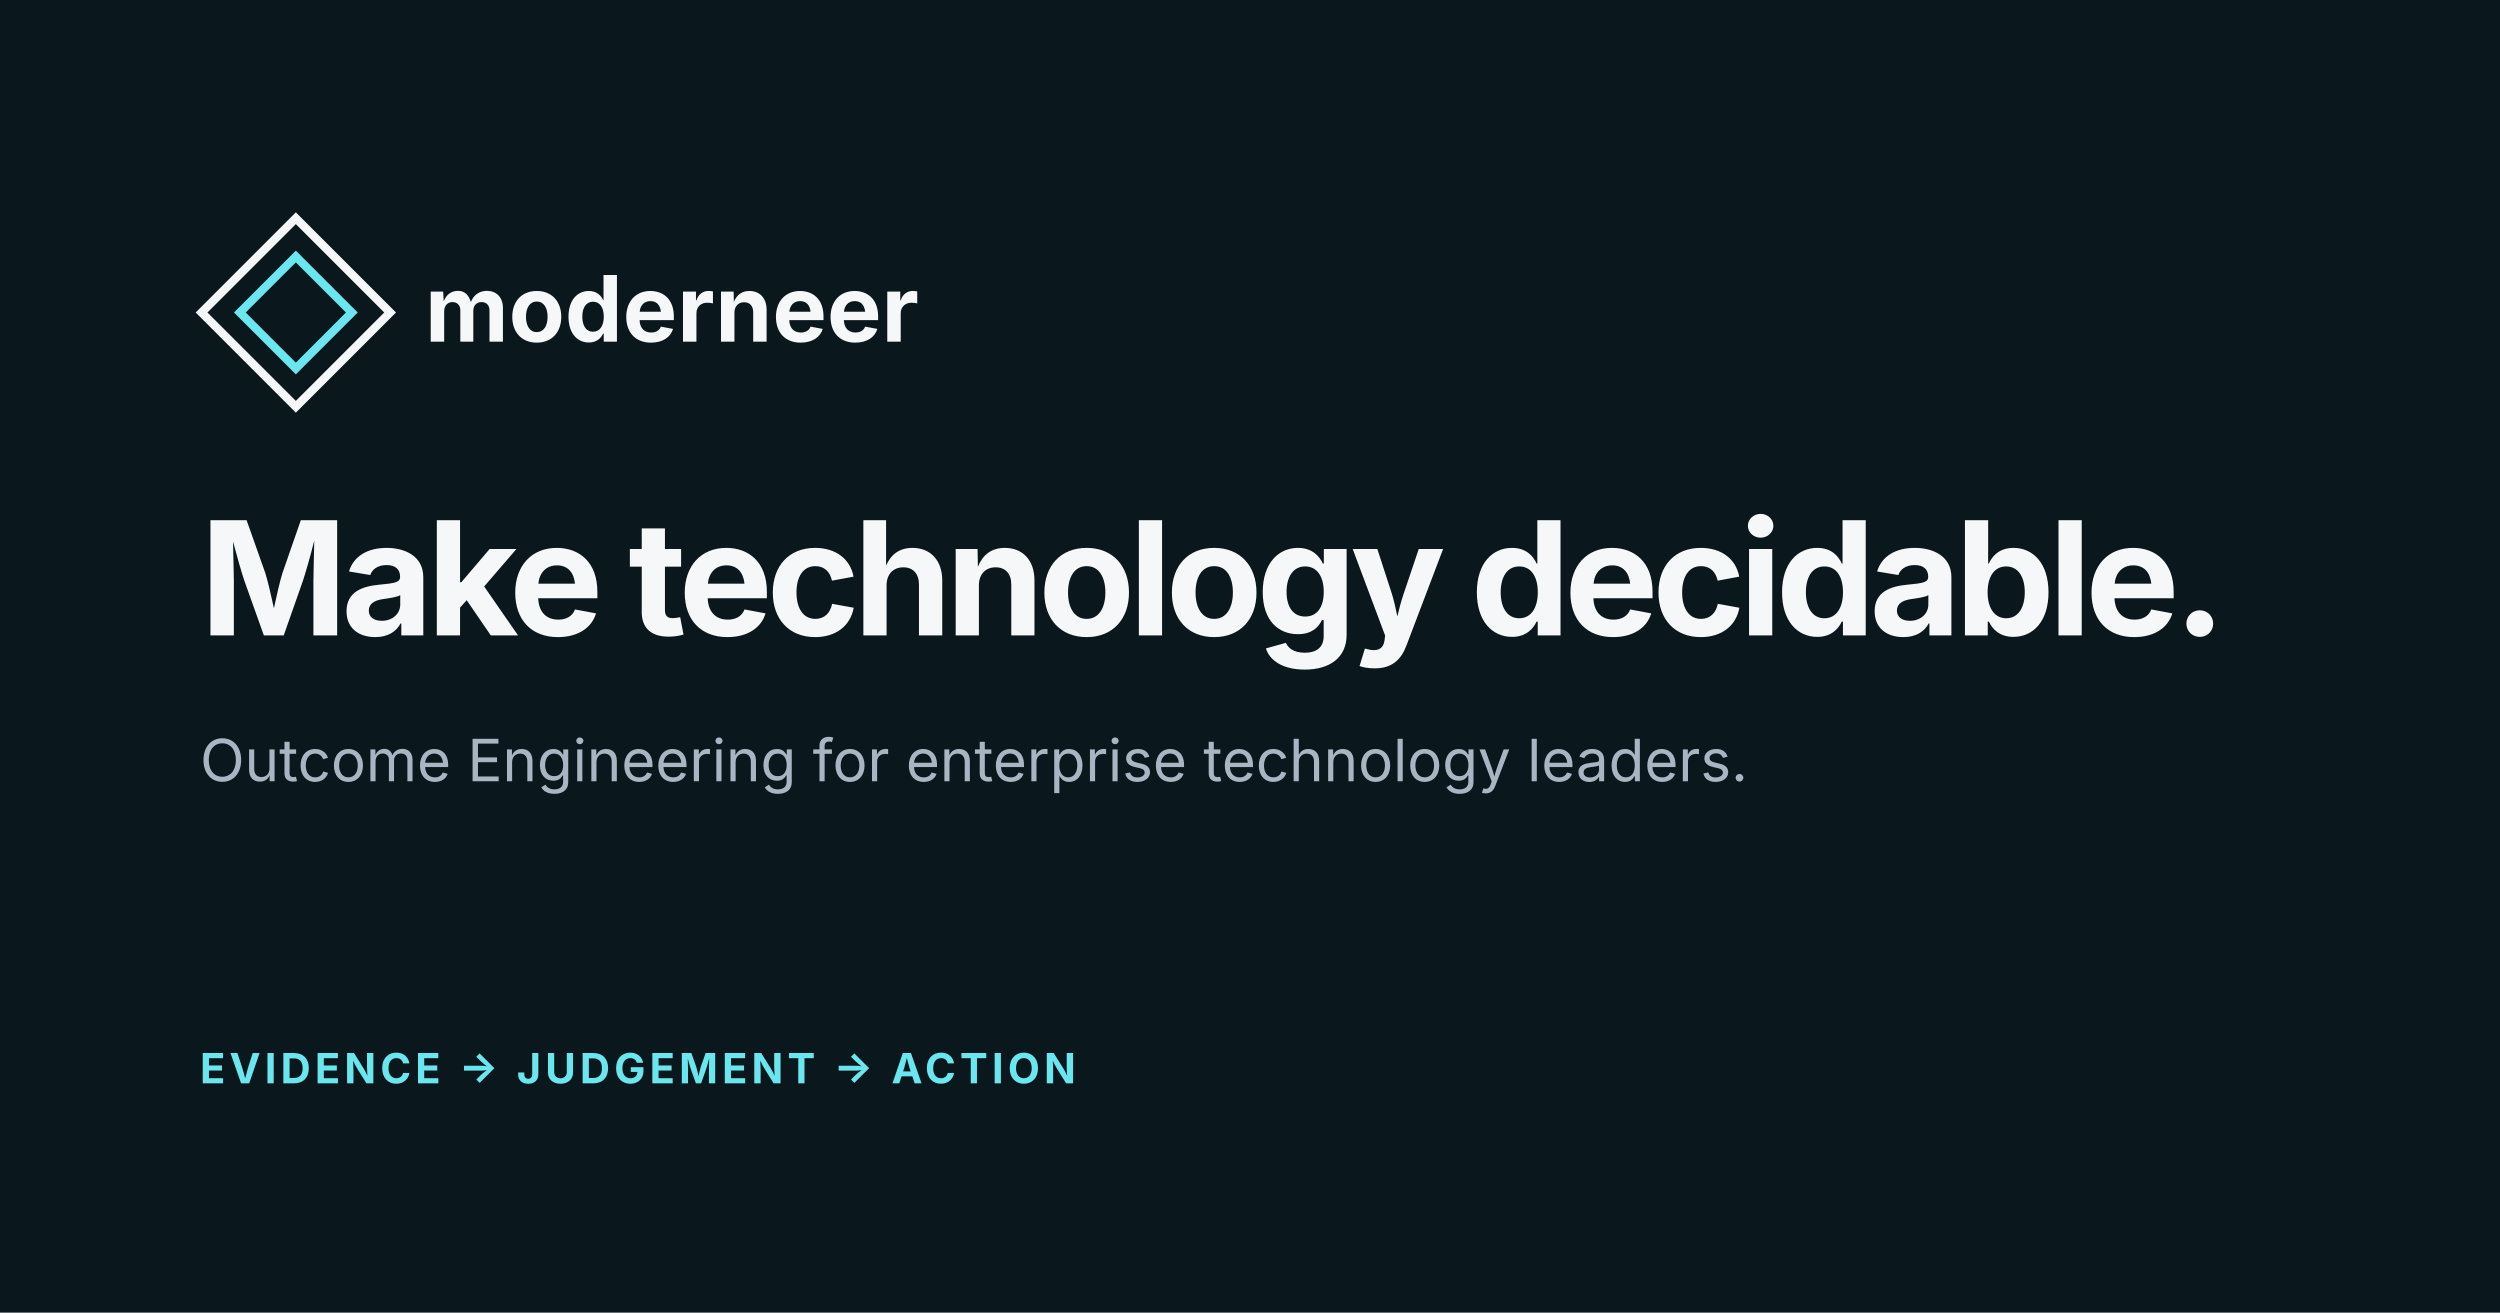
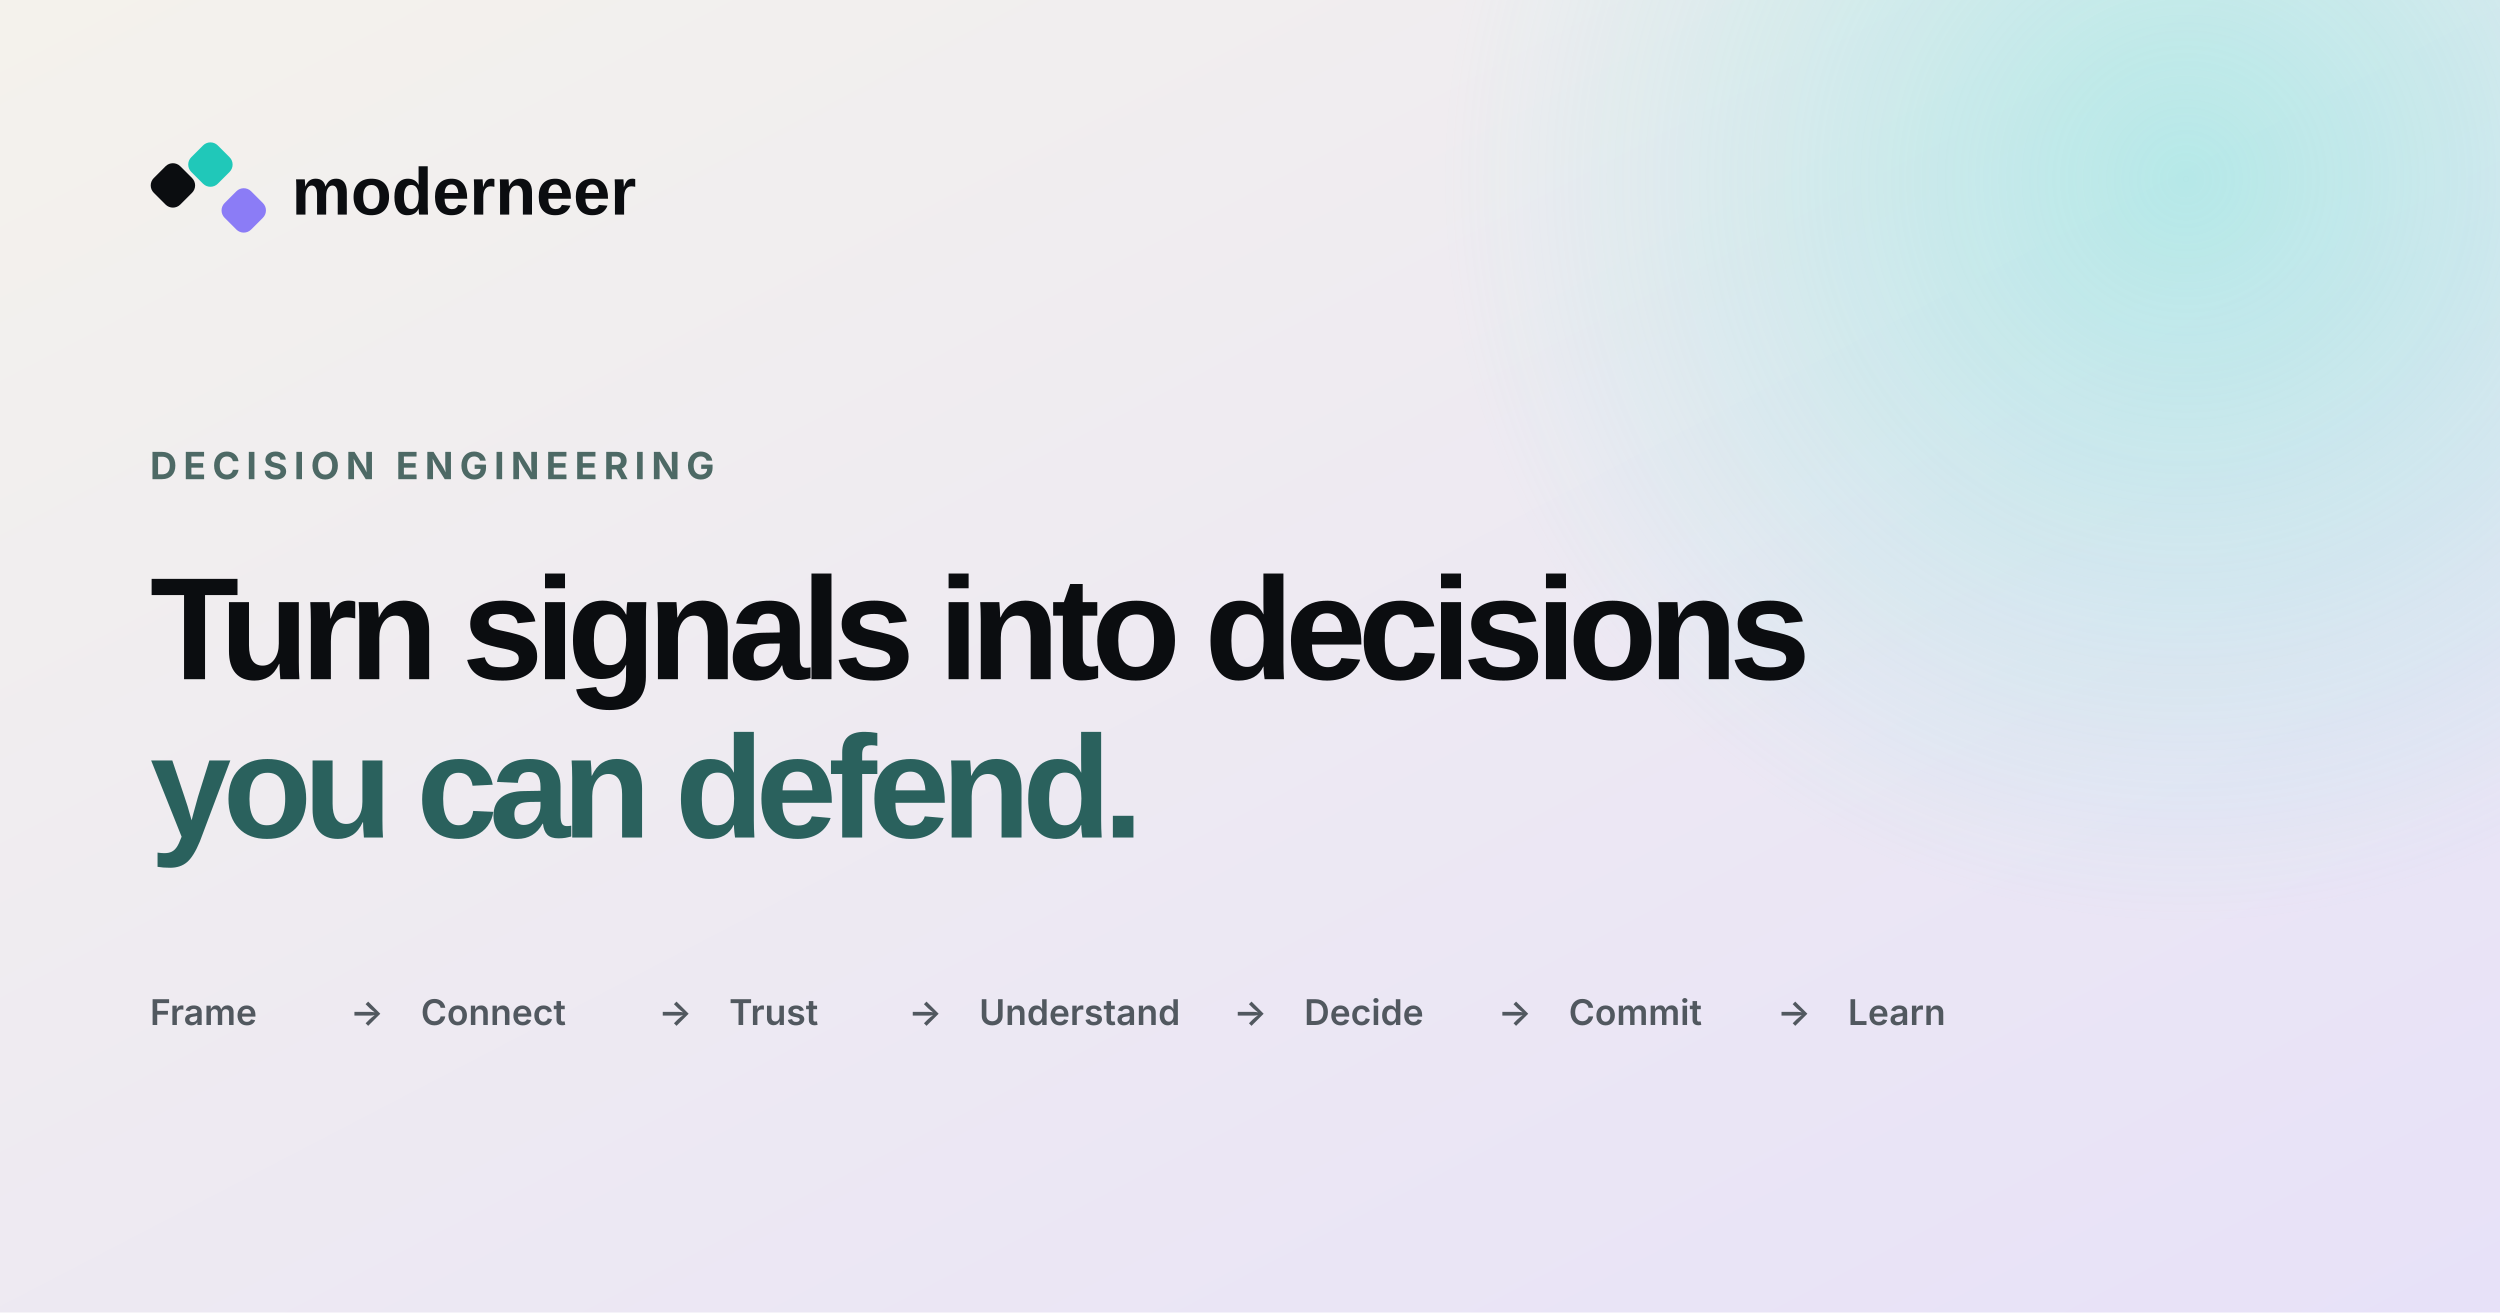
<svg xmlns="http://www.w3.org/2000/svg" width="1200" height="630" viewBox="0 0 1200 630">
  <defs>
-     <radialGradient id="g1" cx="0" cy="0" r="1" gradientTransform="translate(240 80) rotate(34) scale(520 420)">
-       <stop stop-color="#16434A" />
-       <stop offset="1" stop-color="#07090D" stop-opacity="0" />
-     </radialGradient>
-     <radialGradient id="g2" cx="0" cy="0" r="1" gradientTransform="translate(1020 40) rotate(130) scale(420 360)">
-       <stop stop-color="#2A264F" />
-       <stop offset="1" stop-color="#07090D" stop-opacity="0" />
+     <linearGradient id="bg" x1="0" x2="1" y1="0" y2="1">
+       <stop stop-color="#f4f2ec" />
+       <stop offset="1" stop-color="#e7e1f8" />
+     </linearGradient>
+     <radialGradient id="glow">
+       <stop stop-color="#5be7d7" stop-opacity=".38" />
+       <stop offset="1" stop-color="#5be7d7" stop-opacity="0" />
    </radialGradient>
  </defs>
-   <rect width="1200" height="630" fill="#07090D" />
-   <rect width="1200" height="630" fill="url(#g1)" />
-   <rect width="1200" height="630" fill="url(#g2)" />
-   <g transform="translate(96 104)">
-     <g transform="translate(46 46) rotate(45) translate(-46 -46)">
-       <rect x="14" y="14" width="64" height="64" fill="none" stroke="#F6F7F9" stroke-width="4" />
-       <rect x="27" y="27" width="38" height="38" fill="none" stroke="#6AE6EF" stroke-width="4" />
+   <rect width="1200" height="630" fill="url(#bg)" />
+   <circle cx="1050" cy="85" r="360" fill="url(#glow)" />
+   <g transform="translate(72 68)">
+     <g transform="translate(0 0)">
+       <rect x="2" y="12" width="18" height="18" rx="5" transform="rotate(45 11 21)" fill="#0b0d10" />
+       <rect x="20" y="2" width="18" height="18" rx="5" transform="rotate(45 29 11)" fill="#20c8b9" />
+       <rect x="36" y="24" width="18" height="18" rx="5" transform="rotate(45 45 33)" fill="#8b7cf6" />
    </g>
-     <text x="108" y="60" fill="#F6F7F9" font-family="Inter,Arial,sans-serif" font-size="44" font-weight="700">moderneer</text>
+     <text x="68" y="35" font-family="Manrope,Arial,sans-serif" font-size="32" font-weight="800" fill="#0b0d10">moderneer</text>
  </g>
-   <text x="96" y="305" fill="#F6F7F9" font-family="Inter,Arial,sans-serif" font-size="76" font-weight="700" letter-spacing="-3">Make technology decidable.</text>
-   <text x="96" y="375" fill="#AAB5C3" font-family="Inter,Arial,sans-serif" font-size="28">Outcome Engineering for enterprise technology leaders.</text>
-   <text x="96" y="520" fill="#6AE6EF" font-family="Inter,Arial,sans-serif" font-size="20" font-weight="700" letter-spacing="2">EVIDENCE → JUDGEMENT → ACTION</text>
+   <text x="72" y="230" font-family="Inter,Arial,sans-serif" font-size="18" font-weight="700" letter-spacing="3" fill="#4d6965">DECISION ENGINEERING</text>
+   <text x="72" y="326" font-family="Manrope,Arial,sans-serif" font-size="70" font-weight="700" letter-spacing="-4" fill="#0b0d10">Turn signals into decisions</text>
+   <text x="72" y="402" font-family="Manrope,Arial,sans-serif" font-size="70" font-weight="700" letter-spacing="-4" fill="#2a615d">you can defend.</text>
+   <g transform="translate(72 492)" font-family="Inter,Arial,sans-serif" font-size="17" font-weight="600" fill="#51585f">
+     <text x="0">Frame</text>
+     <text x="96">→</text>
+     <text x="130">Connect</text>
+     <text x="244">→</text>
+     <text x="278">Trust</text>
+     <text x="364">→</text>
+     <text x="398">Understand</text>
+     <text x="520">→</text>
+     <text x="554">Decide</text>
+     <text x="647">→</text>
+     <text x="681">Commit</text>
+     <text x="781">→</text>
+     <text x="815">Learn</text>
+   </g>
</svg>
